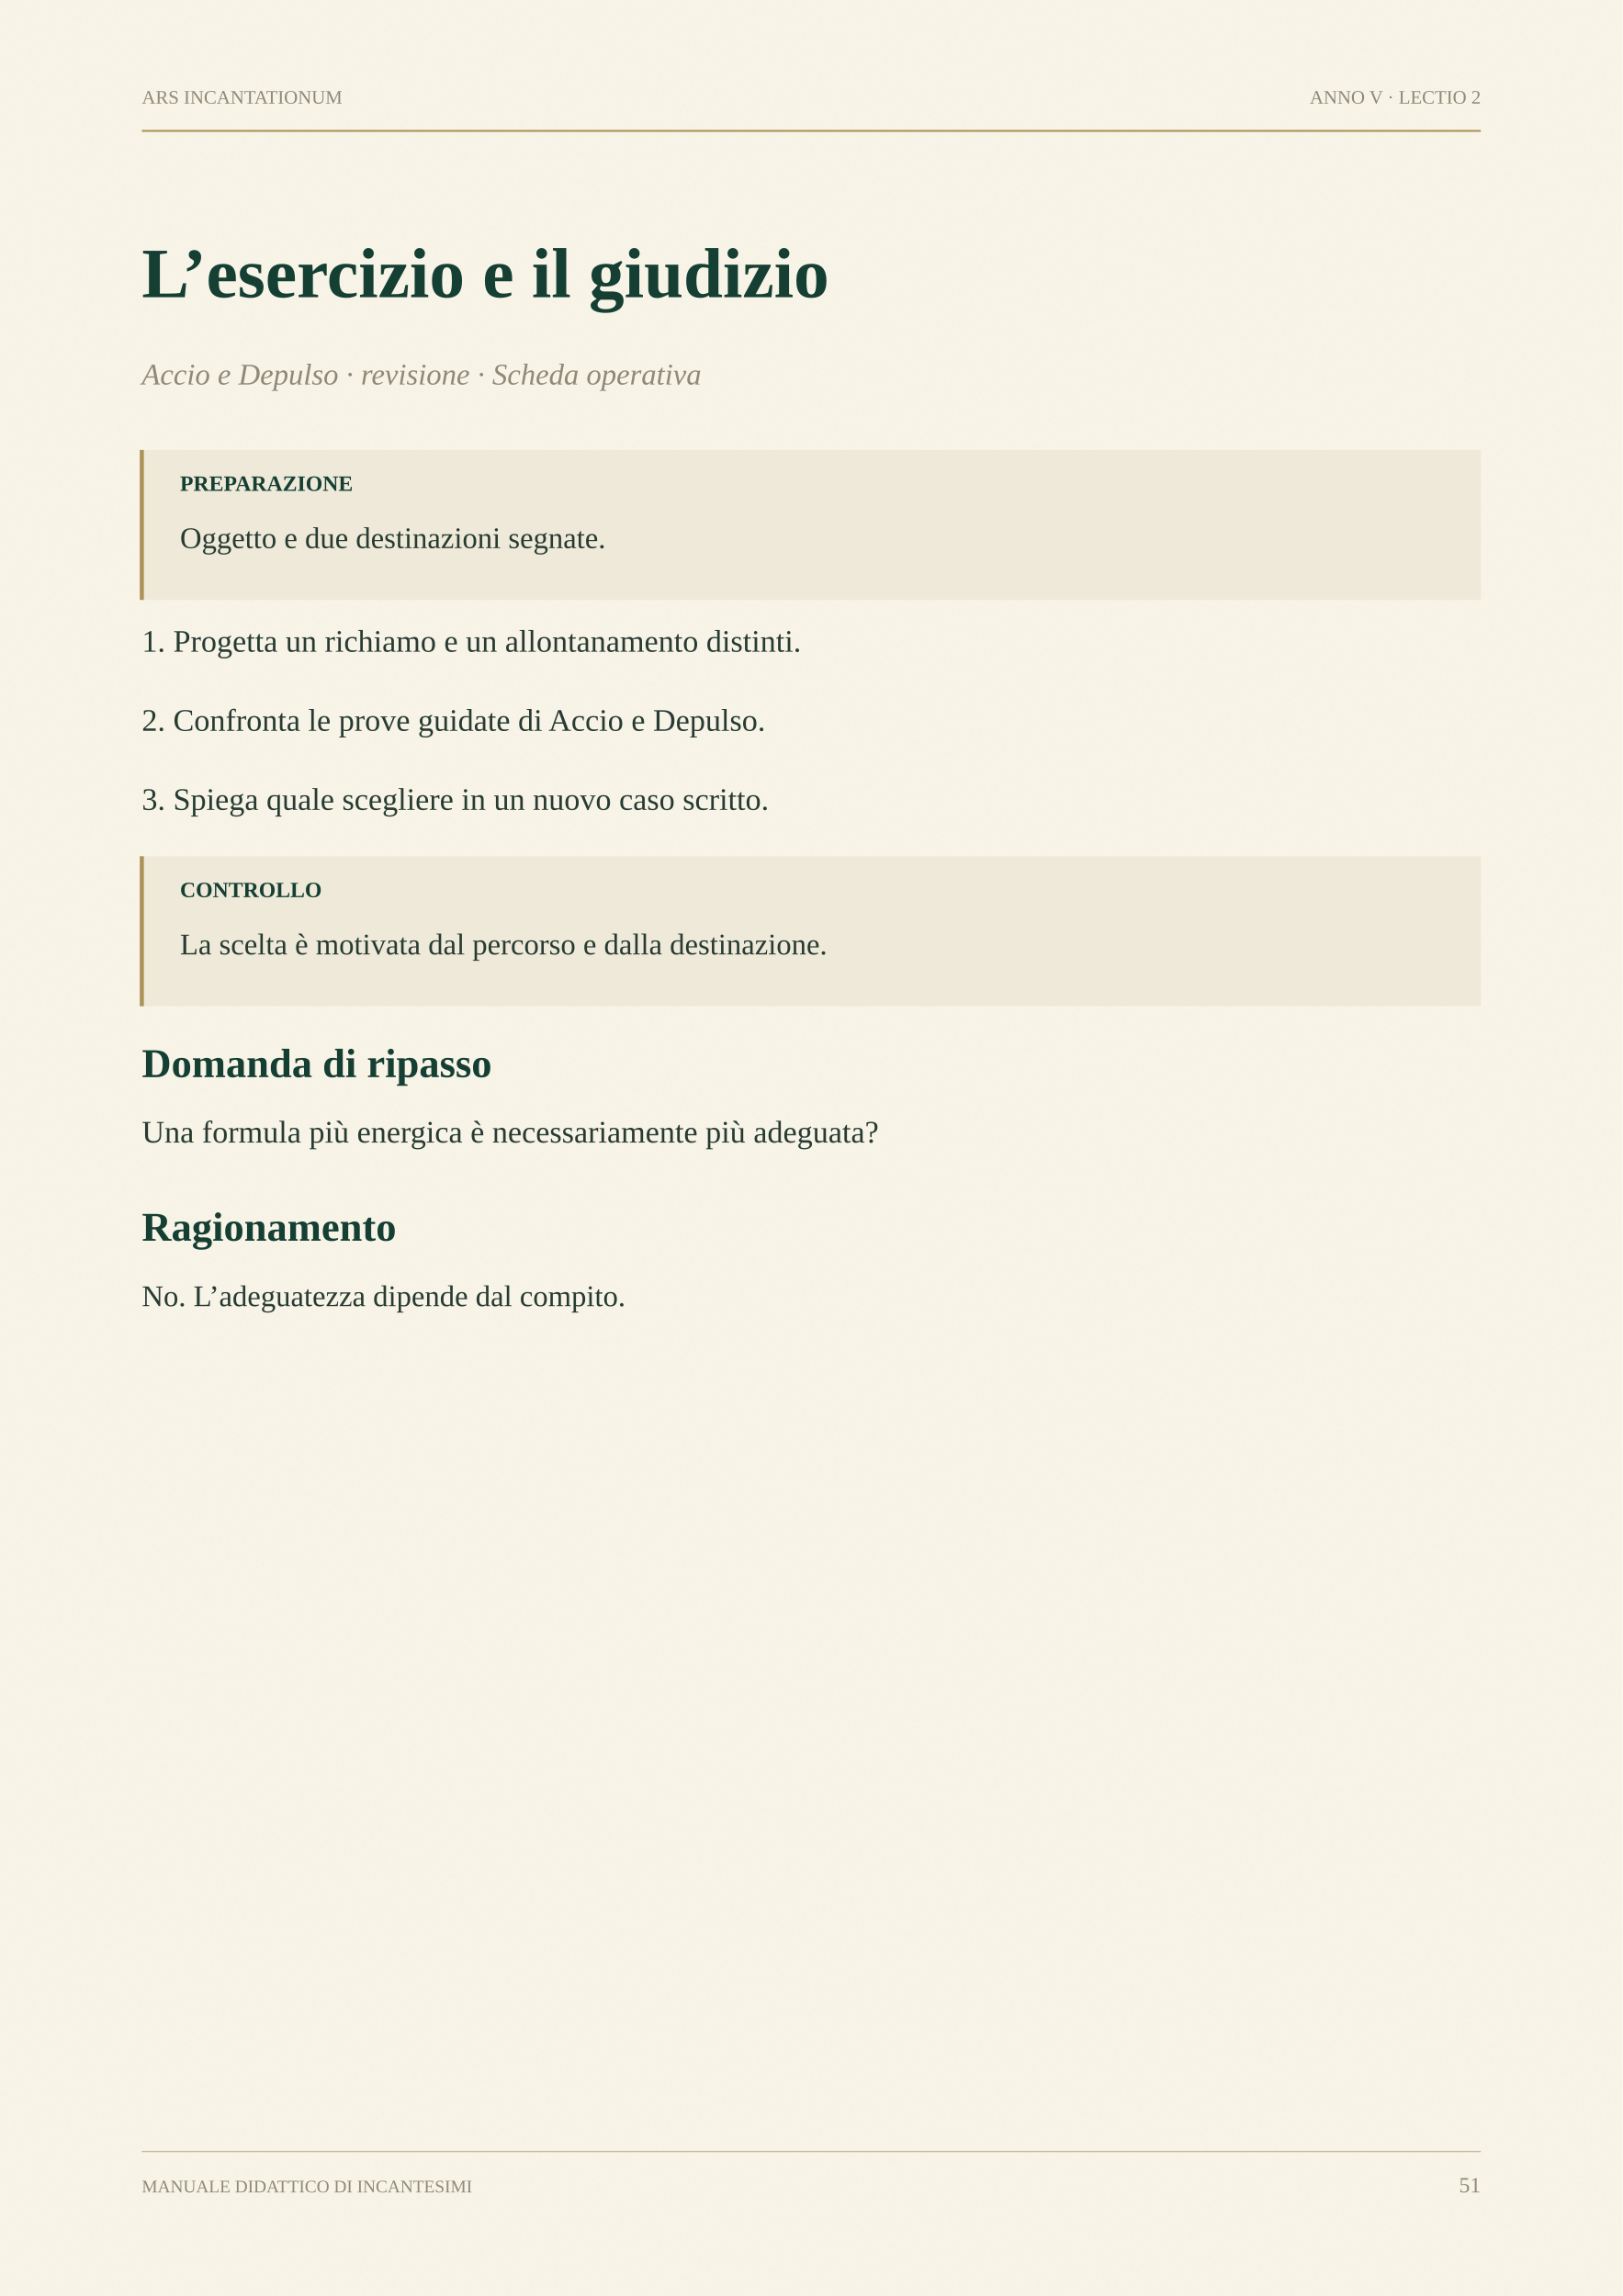
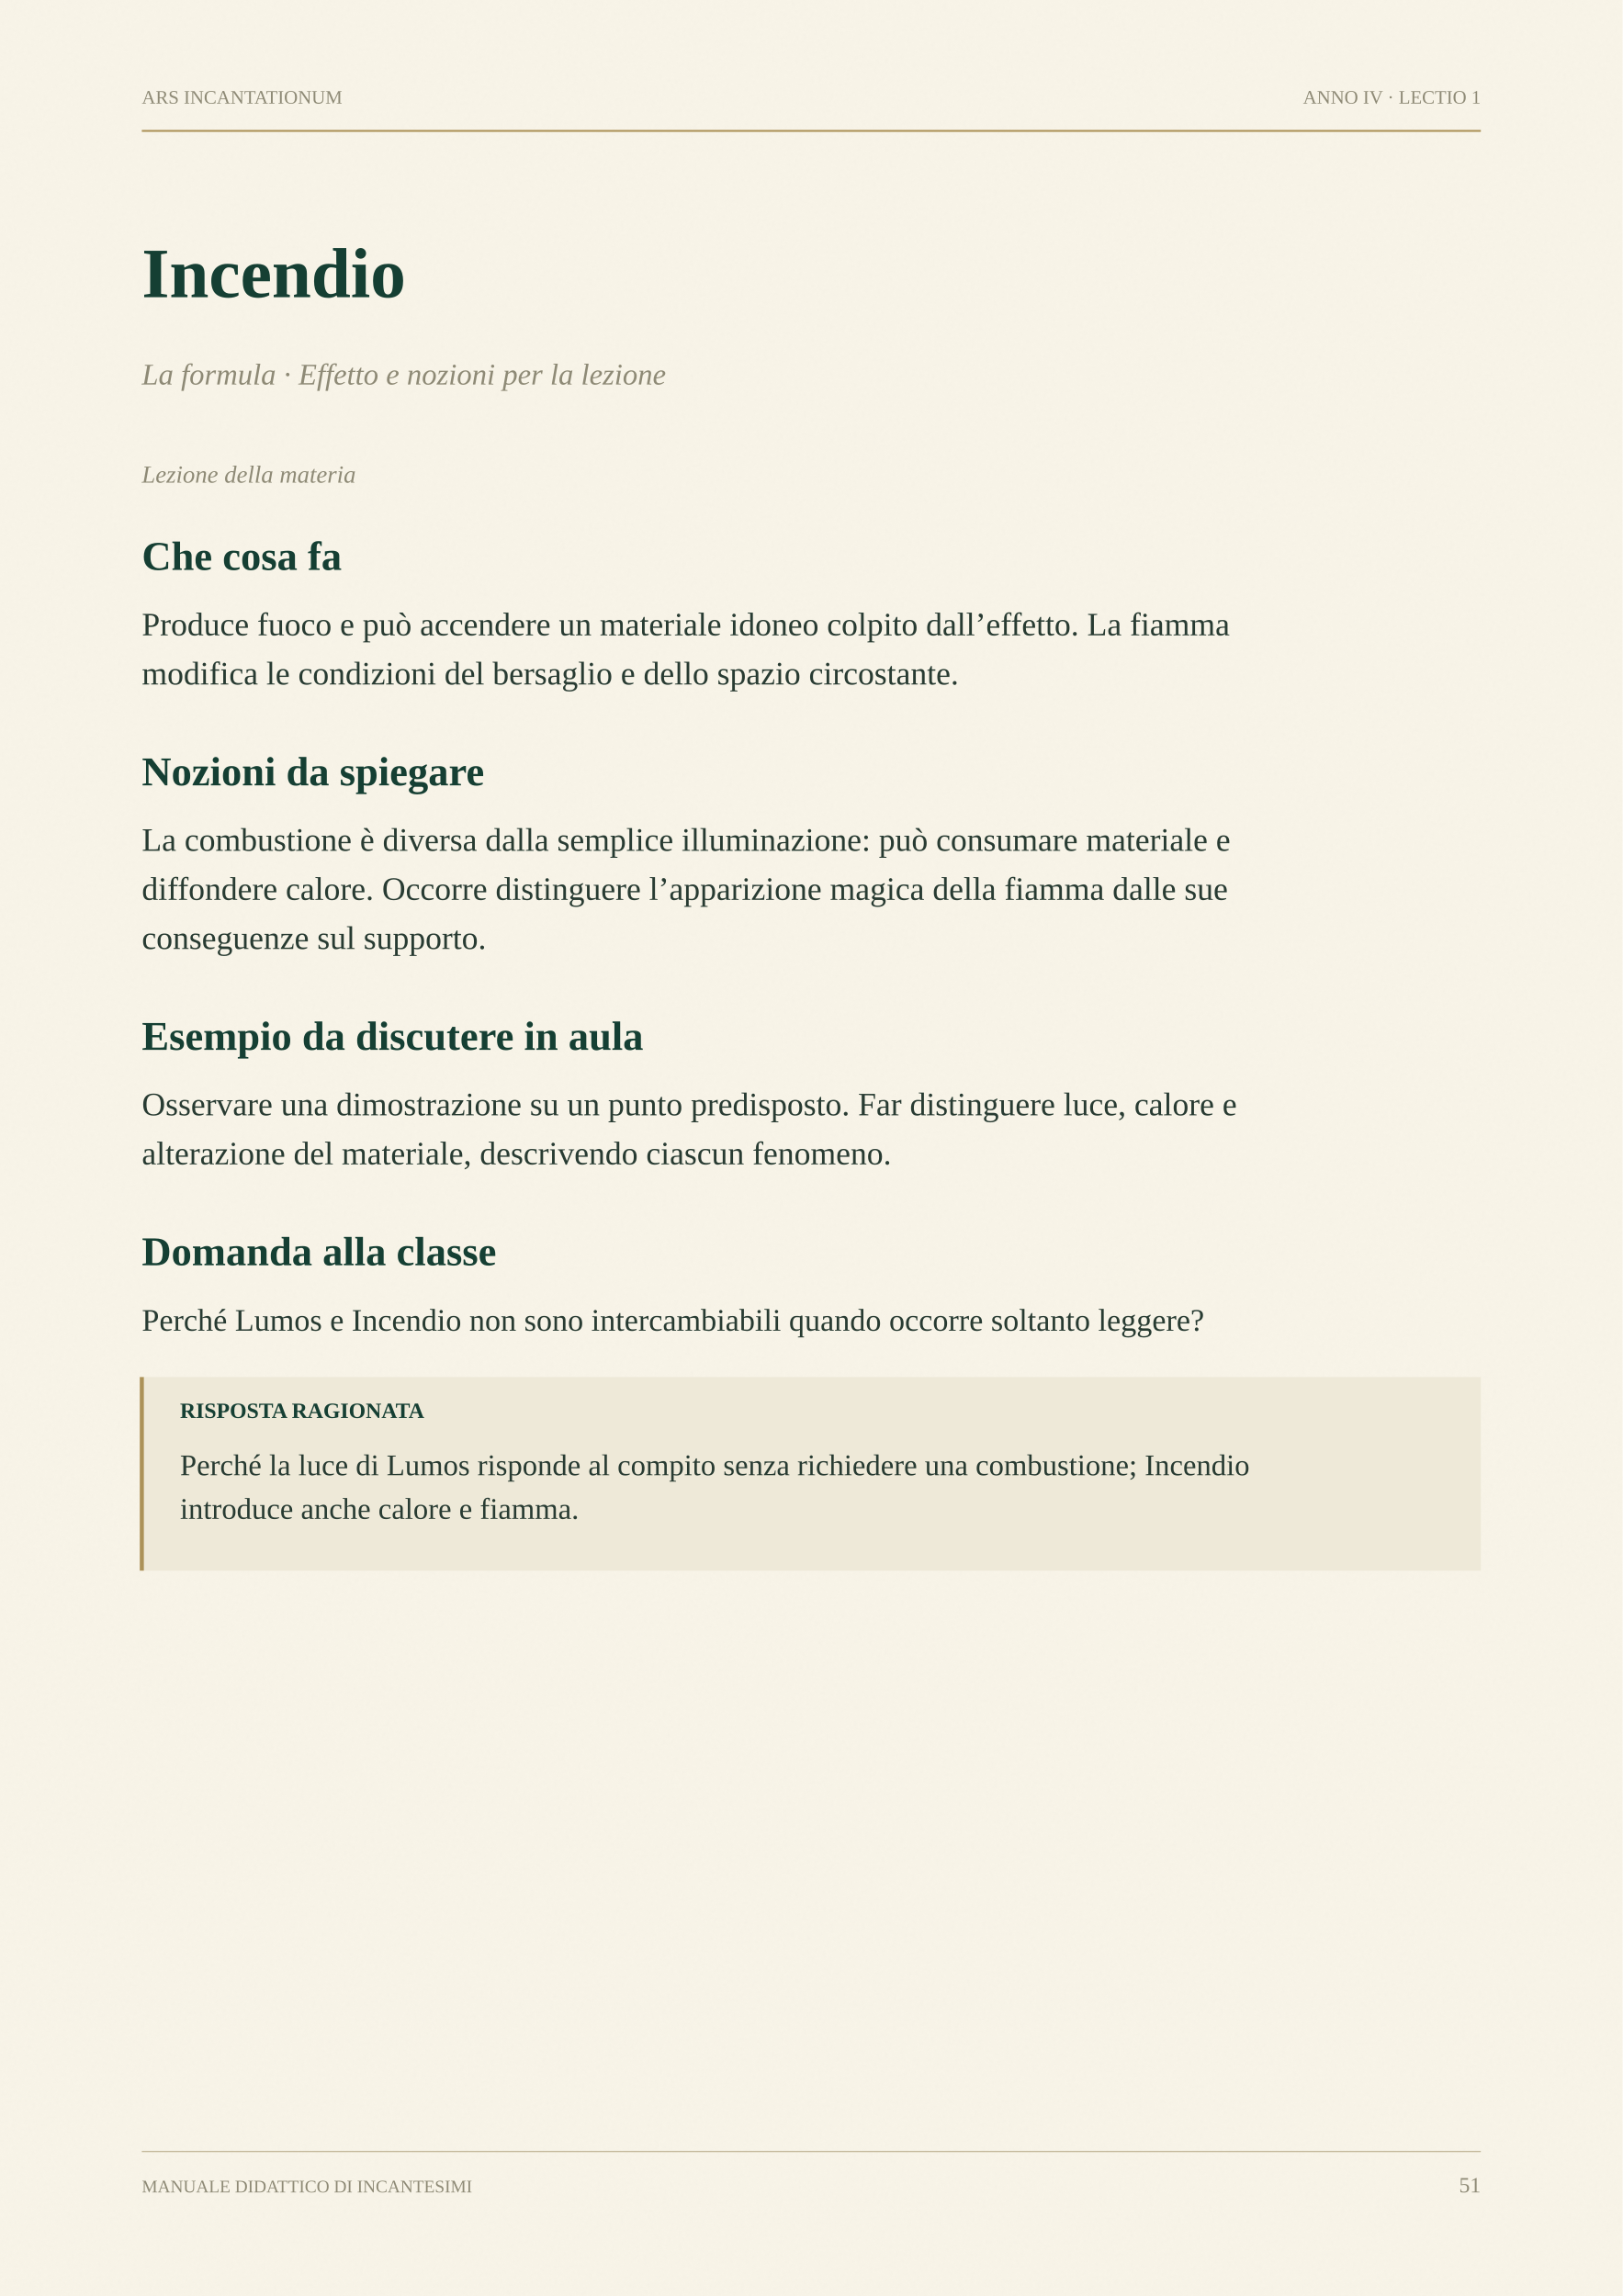
<svg xmlns="http://www.w3.org/2000/svg" width="595" height="842" viewBox="0 0 595 842">
  <defs>
    <filter id="grain">
      <feTurbulence type="fractalNoise" baseFrequency=".7" numOctaves="3" stitchTiles="stitch" />
      <feColorMatrix type="saturate" values="0" />
    </filter>
    <pattern id="paper" width="595" height="842" patternUnits="userSpaceOnUse">
      <rect width="595" height="842" filter="url(#grain)" opacity=".17" />
    </pattern>
    <linearGradient id="leather">
      <stop stop-color="#072a22" />
      <stop offset=".12" stop-color="#19483b" />
      <stop offset=".6" stop-color="#103c30" />
      <stop offset="1" stop-color="#05261e" />
    </linearGradient>
  </defs>
  <rect width="595" height="842" fill="#f8f4e8" />
  <rect width="595" height="842" fill="url(#paper)" opacity=".17" />
  <text x="52" y="38" font-family="Georgia, Times New Roman, serif" font-size="7" fill="#8e8a76">ARS INCANTATIONUM</text>
-   <text x="543" y="38" font-family="Georgia, Times New Roman, serif" font-size="7" fill="#8e8a76" text-anchor="end">ANNO V · LECTIO 2</text>
+   <text x="543" y="38" font-family="Georgia, Times New Roman, serif" font-size="7" fill="#8e8a76" text-anchor="end">ANNO IV · LECTIO 1</text>
  <path d="M52 48H543" stroke="#ac9258" stroke-width=".7" />
-   <text x="52" y="109" font-family="Georgia, Times New Roman, serif" font-size="26" fill="#153f33" font-weight="bold">L’esercizio e il giudizio</text>
-   <text x="52" y="141" font-family="Georgia, Times New Roman, serif" font-size="11" fill="#8e8a76" font-style="italic">Accio e Depulso · revisione · Scheda operativa</text>
-   <rect x="52" y="165" width="491" height="55" fill="#eee9d8" />
-   <path d="M52 165v55" stroke="#ac9258" stroke-width="1.5" />
-   <text x="66" y="180" font-family="Georgia, Times New Roman, serif" font-size="8" fill="#153f33" font-weight="bold">PREPARAZIONE</text>
-   <text x="66" y="201" font-family="Georgia, Times New Roman, serif" font-size="11" fill="#283b32">Oggetto e due destinazioni segnate.</text>
-   <text x="52" y="239" font-family="Georgia, Times New Roman, serif" font-size="11.5" fill="#283b32">1. Progetta un richiamo e un allontanamento distinti.</text>
-   <text x="52" y="268" font-family="Georgia, Times New Roman, serif" font-size="11.5" fill="#283b32">2. Confronta le prove guidate di Accio e Depulso.</text>
-   <text x="52" y="297" font-family="Georgia, Times New Roman, serif" font-size="11.5" fill="#283b32">3. Spiega quale scegliere in un nuovo caso scritto.</text>
-   <rect x="52" y="314" width="491" height="55" fill="#eee9d8" />
-   <path d="M52 314v55" stroke="#ac9258" stroke-width="1.5" />
-   <text x="66" y="329" font-family="Georgia, Times New Roman, serif" font-size="8" fill="#153f33" font-weight="bold">CONTROLLO</text>
-   <text x="66" y="350" font-family="Georgia, Times New Roman, serif" font-size="11" fill="#283b32">La scelta è motivata dal percorso e dalla destinazione.</text>
-   <text x="52" y="395" font-family="Georgia, Times New Roman, serif" font-size="15" fill="#153f33" font-weight="bold">Domanda di ripasso</text>
-   <text x="52" y="419" font-family="Georgia, Times New Roman, serif" font-size="11.5" fill="#283b32">Una formula più energica è necessariamente più adeguata?</text>
-   <text x="52" y="455" font-family="Georgia, Times New Roman, serif" font-size="15" fill="#153f33" font-weight="bold">Ragionamento</text>
-   <text x="52" y="479" font-family="Georgia, Times New Roman, serif" font-size="11" fill="#283b32">No. L’adeguatezza dipende dal compito.</text>
+   <text x="52" y="109" font-family="Georgia, Times New Roman, serif" font-size="26" fill="#153f33" font-weight="bold">Incendio</text>
+   <text x="52" y="141" font-family="Georgia, Times New Roman, serif" font-size="11" fill="#8e8a76" font-style="italic">La formula · Effetto e nozioni per la lezione</text>
+   <text x="52" y="177" font-family="Georgia, Times New Roman, serif" font-size="9" fill="#8e8a76" font-style="italic">Lezione della materia</text>
+   <text x="52" y="209" font-family="Georgia, Times New Roman, serif" font-size="15" fill="#153f33" font-weight="bold">Che cosa fa</text>
+   <text x="52" y="233" font-family="Georgia, Times New Roman, serif" font-size="12" fill="#283b32">Produce fuoco e può accendere un materiale idoneo colpito dall’effetto. La fiamma</text>
+   <text x="52" y="251" font-family="Georgia, Times New Roman, serif" font-size="12" fill="#283b32">modifica le condizioni del bersaglio e dello spazio circostante.</text>
+   <text x="52" y="288" font-family="Georgia, Times New Roman, serif" font-size="15" fill="#153f33" font-weight="bold">Nozioni da spiegare</text>
+   <text x="52" y="312" font-family="Georgia, Times New Roman, serif" font-size="12" fill="#283b32">La combustione è diversa dalla semplice illuminazione: può consumare materiale e</text>
+   <text x="52" y="330" font-family="Georgia, Times New Roman, serif" font-size="12" fill="#283b32">diffondere calore. Occorre distinguere l’apparizione magica della fiamma dalle sue</text>
+   <text x="52" y="348" font-family="Georgia, Times New Roman, serif" font-size="12" fill="#283b32">conseguenze sul supporto.</text>
+   <text x="52" y="385" font-family="Georgia, Times New Roman, serif" font-size="15" fill="#153f33" font-weight="bold">Esempio da discutere in aula</text>
+   <text x="52" y="409" font-family="Georgia, Times New Roman, serif" font-size="12" fill="#283b32">Osservare una dimostrazione su un punto predisposto. Far distinguere luce, calore e</text>
+   <text x="52" y="427" font-family="Georgia, Times New Roman, serif" font-size="12" fill="#283b32">alterazione del materiale, descrivendo ciascun fenomeno.</text>
+   <text x="52" y="464" font-family="Georgia, Times New Roman, serif" font-size="15" fill="#153f33" font-weight="bold">Domanda alla classe</text>
+   <text x="52" y="488" font-family="Georgia, Times New Roman, serif" font-size="11.5" fill="#283b32">Perché Lumos e Incendio non sono intercambiabili quando occorre soltanto leggere?</text>
+   <rect x="52" y="505" width="491" height="71" fill="#eee9d8" />
+   <path d="M52 505v71" stroke="#ac9258" stroke-width="1.5" />
+   <text x="66" y="520" font-family="Georgia, Times New Roman, serif" font-size="8" fill="#153f33" font-weight="bold">RISPOSTA RAGIONATA</text>
+   <text x="66" y="541" font-family="Georgia, Times New Roman, serif" font-size="11" fill="#283b32">Perché la luce di Lumos risponde al compito senza richiedere una combustione; Incendio</text>
+   <text x="66" y="557" font-family="Georgia, Times New Roman, serif" font-size="11" fill="#283b32">introduce anche calore e fiamma.</text>
  <path d="M52 789H543" stroke="#c3b89b" stroke-width=".45" />
  <text x="52" y="804" font-family="Georgia, Times New Roman, serif" font-size="6.5" fill="#8e8a76">MANUALE DIDATTICO DI INCANTESIMI</text>
  <text x="543" y="804" font-family="Georgia, Times New Roman, serif" font-size="8" fill="#8e8a76" text-anchor="end">51</text>
</svg>
